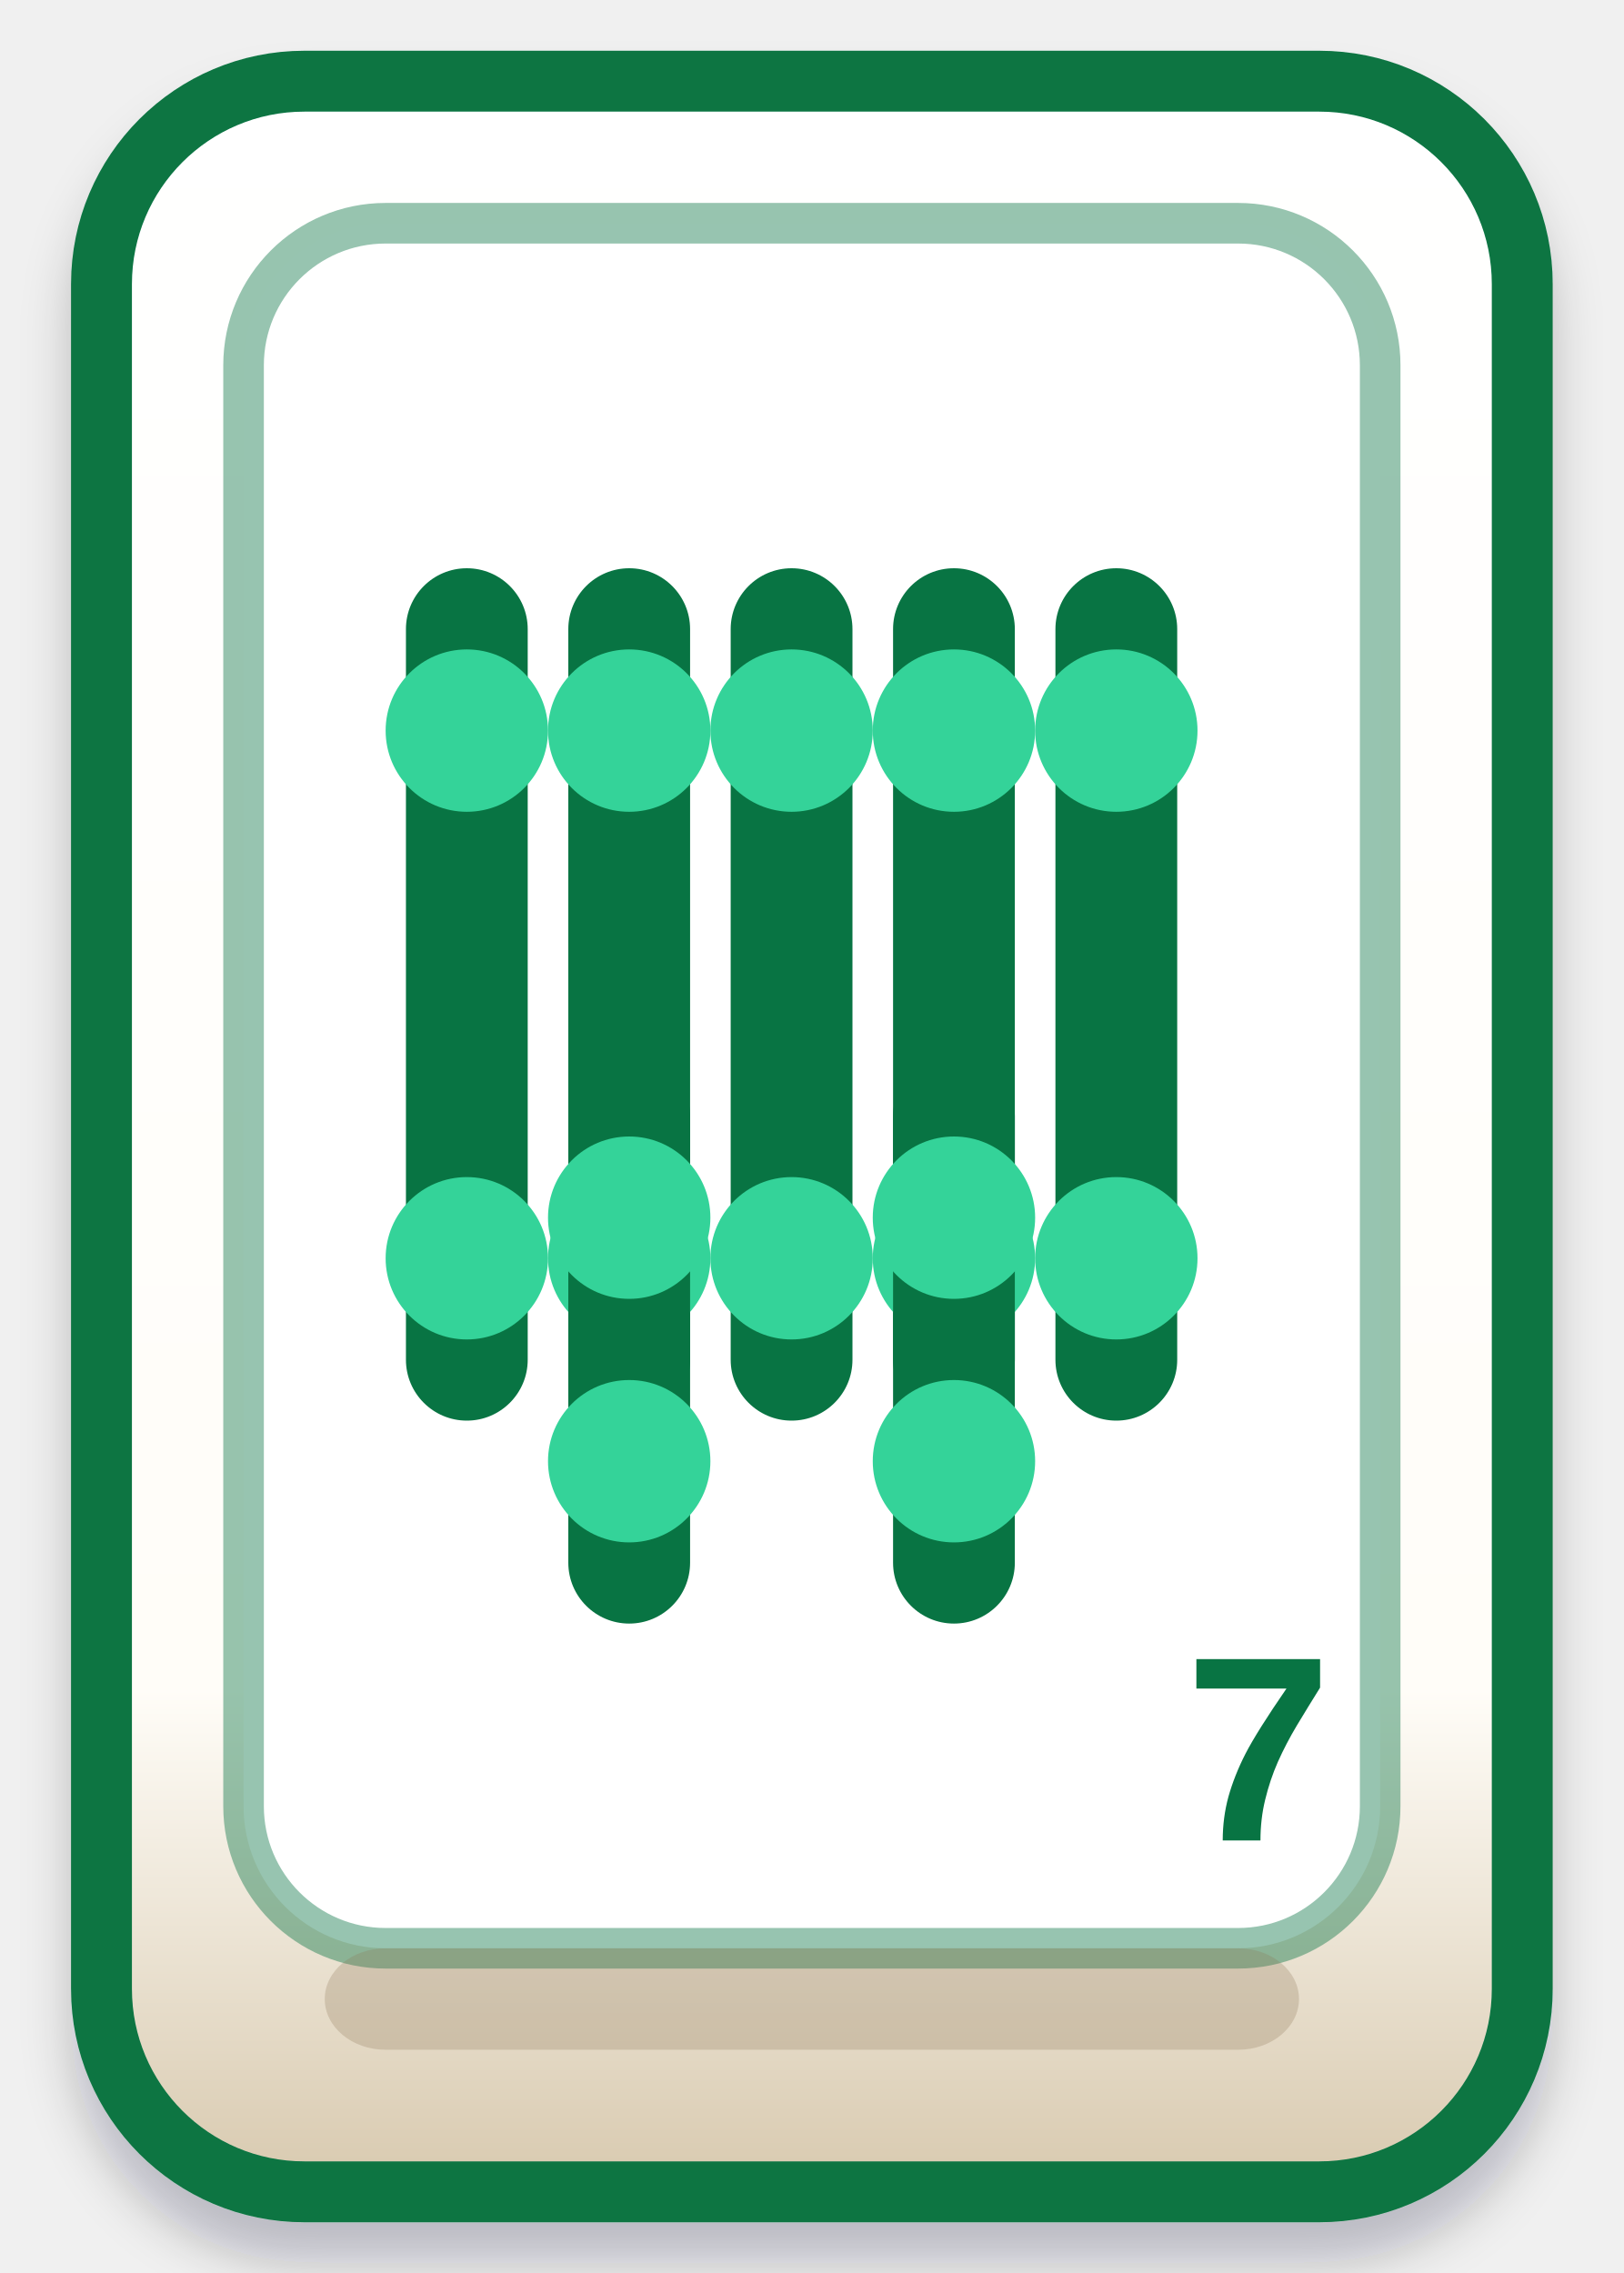
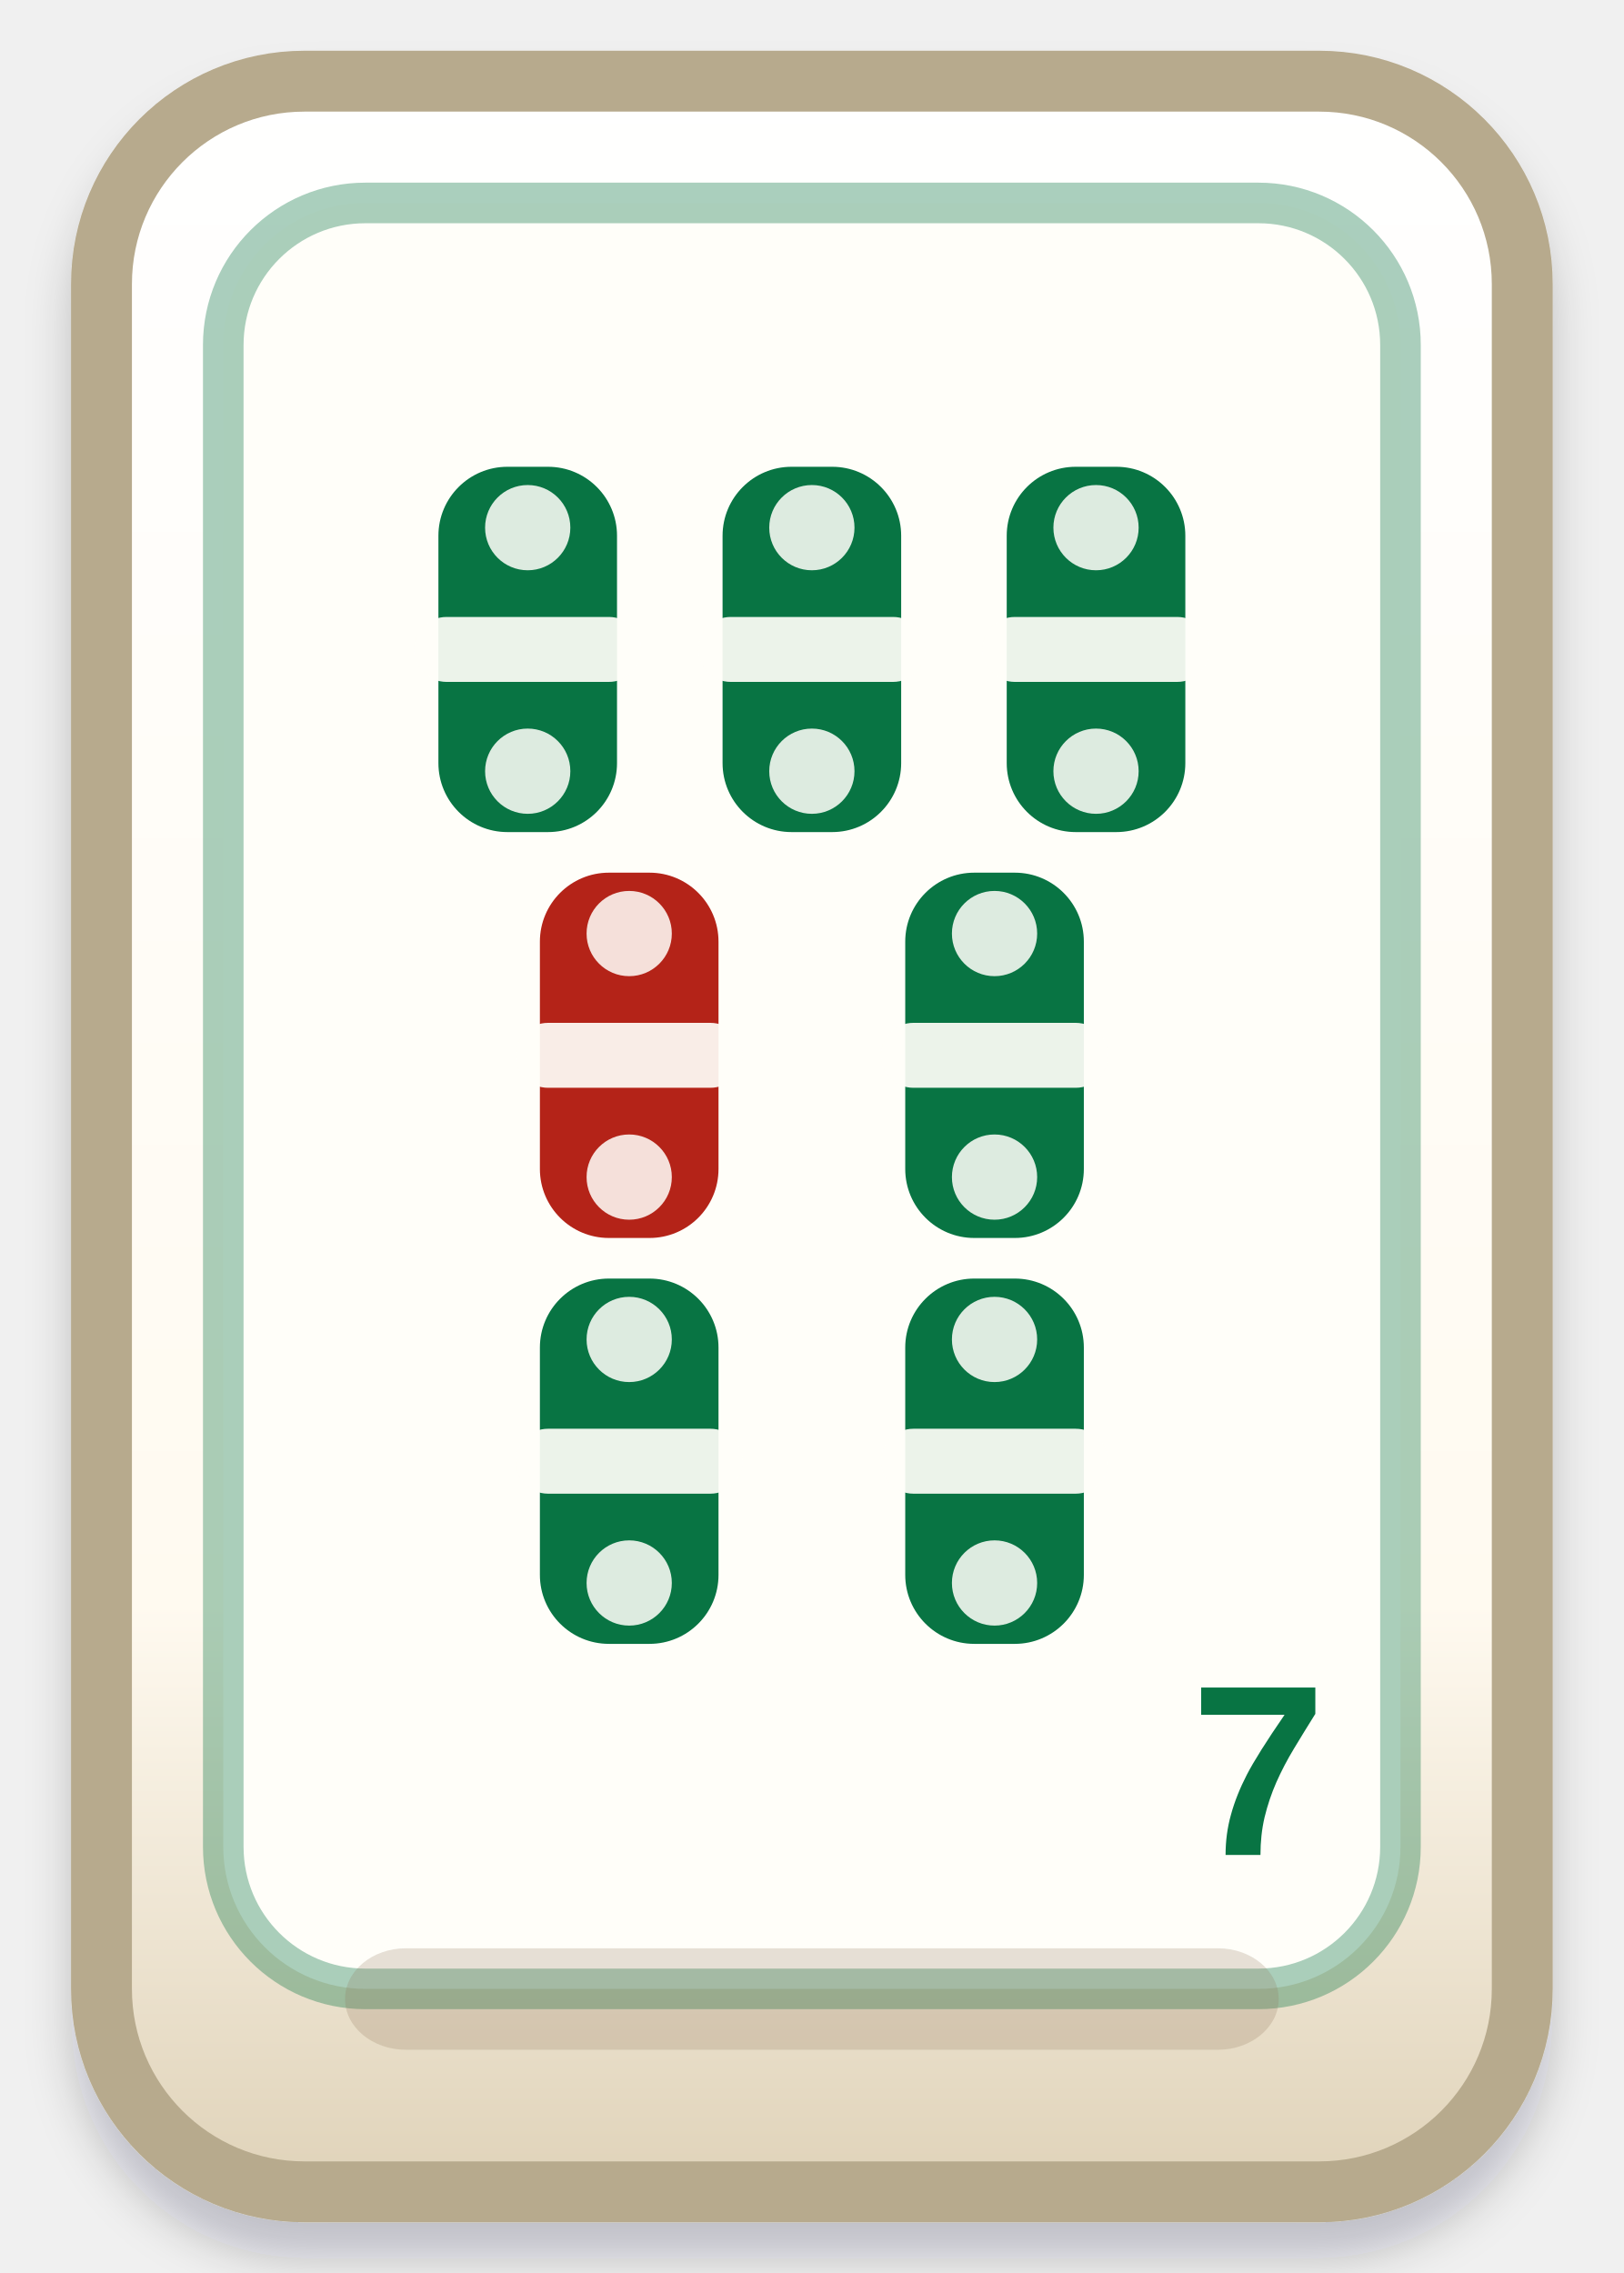
<svg xmlns="http://www.w3.org/2000/svg" viewBox="0 0 80 112" role="img">
  <defs>
    <linearGradient id="tileBase" x1="0" y1="0" x2="0" y2="1">
      <stop offset="0" stop-color="#ffffff" />
-       <stop offset="0.76" stop-color="#fffdf8" />
-       <stop offset="1" stop-color="#d7c8ad" />
+       <stop offset="0.72" stop-color="#fffaf0" />
+       <stop offset="1" stop-color="#dfd2b8" />
    </linearGradient>
    <filter id="tileShadow" x="-20%" y="-20%" width="140%" height="140%">
-       <feDropShadow dx="0" dy="2" stdDeviation="1.2" flood-color="#0f172a" flood-opacity="0.22" />
+       <feDropShadow dx="0" dy="1.8" stdDeviation="1.1" flood-color="#0f172a" flood-opacity="0.20" />
    </filter>
  </defs>
-   <rect x="5" y="4" width="70" height="104" rx="10" fill="url(#tileBase)" stroke="#087443" stroke-width="3" filter="url(#tileShadow)" />
-   <rect x="12" y="11" width="56" height="85" rx="7" fill="#fff" stroke="#087443" stroke-opacity="0.42" stroke-width="2" />
-   <rect x="20" y="28" width="6" height="42" rx="3" fill="#087443" />
-   <circle cx="23" cy="36" r="4" fill="#34d399" />
-   <circle cx="23" cy="62" r="4" fill="#34d399" />
-   <rect x="28" y="28" width="6" height="42" rx="3" fill="#087443" />
-   <circle cx="31" cy="36" r="4" fill="#34d399" />
-   <circle cx="31" cy="62" r="4" fill="#34d399" />
-   <rect x="36" y="28" width="6" height="42" rx="3" fill="#087443" />
-   <circle cx="39" cy="36" r="4" fill="#34d399" />
-   <circle cx="39" cy="62" r="4" fill="#34d399" />
-   <rect x="44" y="28" width="6" height="42" rx="3" fill="#087443" />
-   <circle cx="47" cy="36" r="4" fill="#34d399" />
-   <circle cx="47" cy="62" r="4" fill="#34d399" />
-   <rect x="52" y="28" width="6" height="42" rx="3" fill="#087443" />
-   <circle cx="55" cy="36" r="4" fill="#34d399" />
-   <circle cx="55" cy="62" r="4" fill="#34d399" />
-   <rect x="28" y="52" width="6" height="28" rx="3" fill="#087443" />
-   <circle cx="31" cy="60" r="4" fill="#34d399" />
-   <circle cx="31" cy="72" r="4" fill="#34d399" />
-   <rect x="44" y="52" width="6" height="28" rx="3" fill="#087443" />
-   <circle cx="47" cy="60" r="4" fill="#34d399" />
-   <circle cx="47" cy="72" r="4" fill="#34d399" />
-   <text x="62" y="87" text-anchor="middle" dominant-baseline="middle" font-family="Arial, 'Noto Sans JP', sans-serif" font-size="13" font-weight="900" fill="#087443">7</text>
-   <rect x="16" y="96" width="48" height="5" rx="3" fill="#8b7355" opacity="0.26" />
+   <rect x="5" y="4" width="70" height="104" rx="10" fill="url(#tileBase)" stroke="#b7aa8d" stroke-width="3" filter="url(#tileShadow)" />
+   <rect x="11" y="10" width="58" height="88" rx="7" fill="#fffef9" stroke="#087443" stroke-opacity="0.34" stroke-width="2" />
+   <g>
+     <rect x="21.6" y="23" width="8.8" height="18" rx="3.4" fill="#087443" />
+     <rect x="20.4" y="30.4" width="11.2" height="3.2" rx="1.6" fill="#fffef9" opacity="0.92" />
+     <circle cx="26" cy="26" r="2.1" fill="#fffef9" opacity="0.86" />
+     <circle cx="26" cy="38" r="2.1" fill="#fffef9" opacity="0.86" />
+   </g>
+   <g>
+     <rect x="35.6" y="23" width="8.8" height="18" rx="3.4" fill="#087443" />
+     <rect x="34.4" y="30.4" width="11.2" height="3.2" rx="1.6" fill="#fffef9" opacity="0.92" />
+     <circle cx="40" cy="26" r="2.1" fill="#fffef9" opacity="0.86" />
+     <circle cx="40" cy="38" r="2.1" fill="#fffef9" opacity="0.86" />
+   </g>
+   <g>
+     <rect x="49.6" y="23" width="8.8" height="18" rx="3.4" fill="#087443" />
+     <rect x="48.4" y="30.4" width="11.2" height="3.2" rx="1.6" fill="#fffef9" opacity="0.92" />
+     <circle cx="54" cy="26" r="2.1" fill="#fffef9" opacity="0.86" />
+     <circle cx="54" cy="38" r="2.1" fill="#fffef9" opacity="0.86" />
+   </g>
+   <g>
+     <rect x="26.6" y="43" width="8.8" height="18" rx="3.4" fill="#b42318" />
+     <rect x="25.4" y="50.4" width="11.2" height="3.2" rx="1.6" fill="#fffef9" opacity="0.92" />
+     <circle cx="31" cy="46" r="2.1" fill="#fffef9" opacity="0.86" />
+     <circle cx="31" cy="58" r="2.1" fill="#fffef9" opacity="0.86" />
+   </g>
+   <g>
+     <rect x="44.6" y="43" width="8.8" height="18" rx="3.4" fill="#087443" />
+     <rect x="43.4" y="50.4" width="11.2" height="3.2" rx="1.6" fill="#fffef9" opacity="0.92" />
+     <circle cx="49" cy="46" r="2.1" fill="#fffef9" opacity="0.86" />
+     <circle cx="49" cy="58" r="2.1" fill="#fffef9" opacity="0.86" />
+   </g>
+   <g>
+     <rect x="26.6" y="63" width="8.8" height="18" rx="3.4" fill="#087443" />
+     <rect x="25.4" y="70.4" width="11.2" height="3.2" rx="1.6" fill="#fffef9" opacity="0.92" />
+     <circle cx="31" cy="66" r="2.1" fill="#fffef9" opacity="0.86" />
+     <circle cx="31" cy="78" r="2.1" fill="#fffef9" opacity="0.86" />
+   </g>
+   <g>
+     <rect x="44.6" y="63" width="8.8" height="18" rx="3.4" fill="#087443" />
+     <rect x="43.4" y="70.4" width="11.2" height="3.2" rx="1.6" fill="#fffef9" opacity="0.92" />
+     <circle cx="49" cy="66" r="2.1" fill="#fffef9" opacity="0.86" />
+     <circle cx="49" cy="78" r="2.1" fill="#fffef9" opacity="0.86" />
+   </g>
+   <text x="62" y="88" text-anchor="middle" dominant-baseline="middle" font-family="Arial, sans-serif" font-size="12" font-weight="900" fill="#087443">7</text>
+   <rect x="17" y="96" width="46" height="5" rx="3" fill="#8b7355" opacity="0.22" />
</svg>
